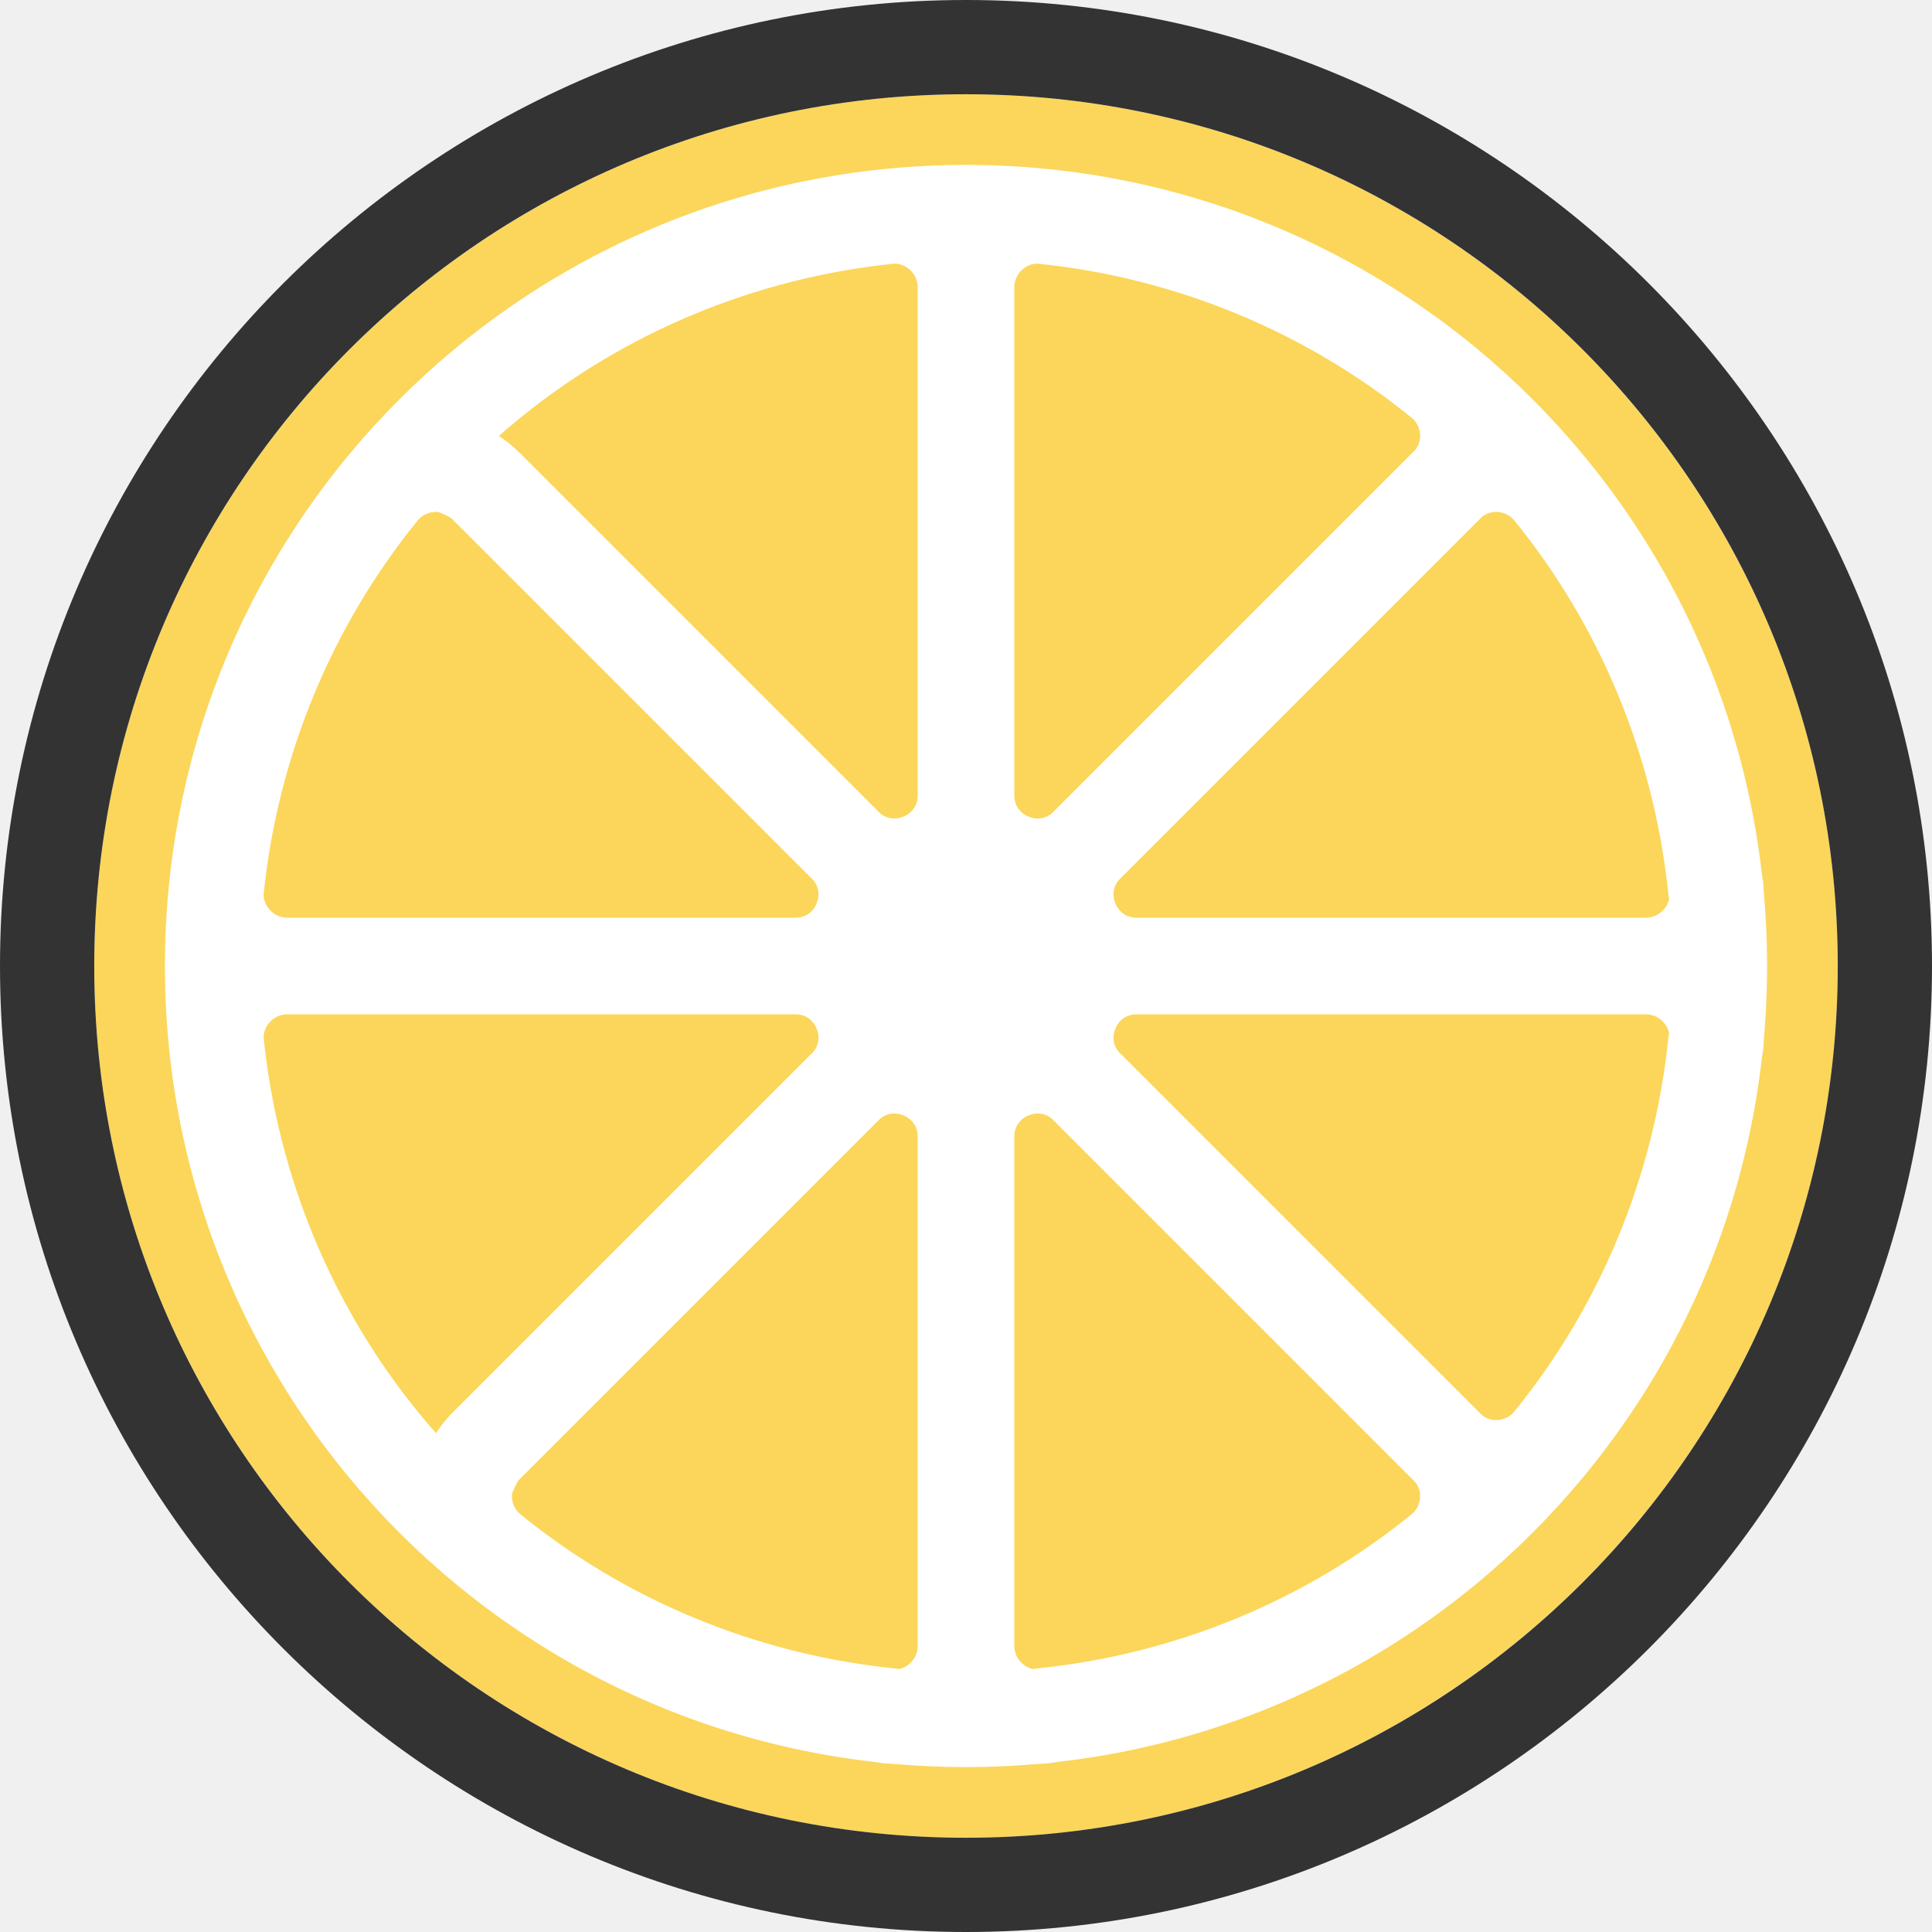
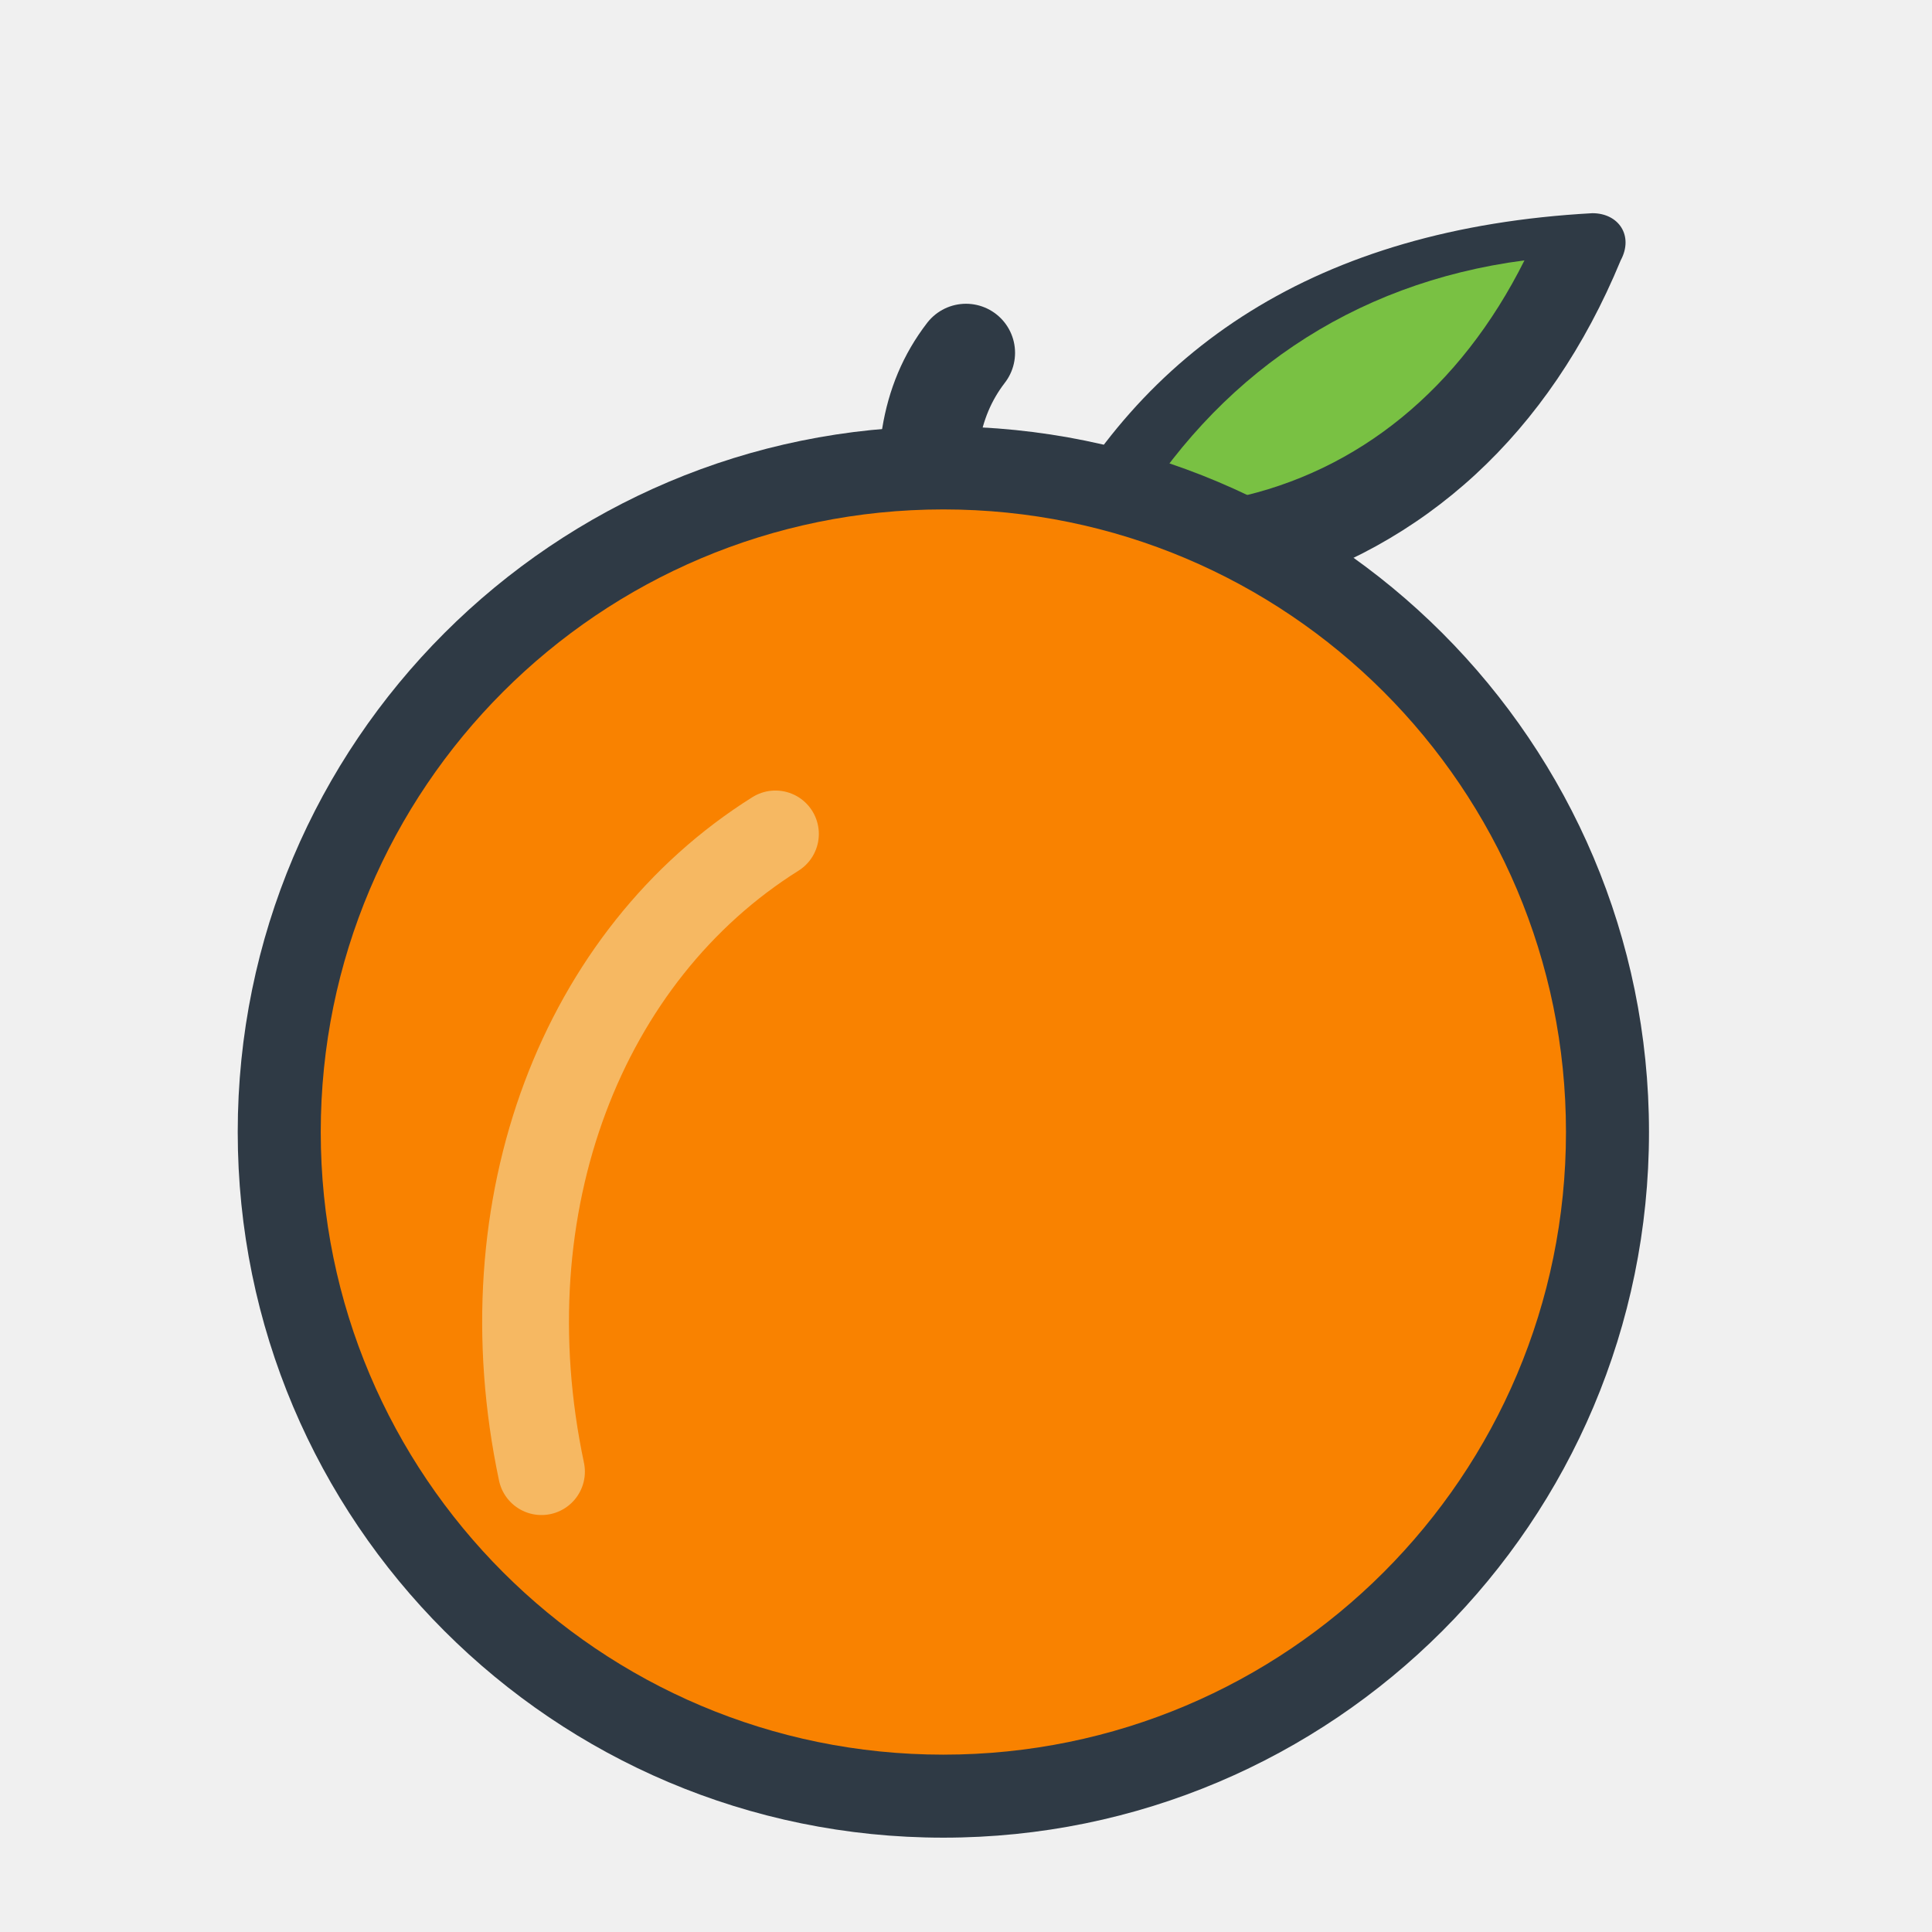
- <svg xmlns="http://www.w3.org/2000/svg" viewBox="0 0 164 164">
-   <defs>
-     <style>.lenmon_b{fill:#fff}.lenmon_d{fill:none;stroke:#fff;stroke-linecap:round;stroke-linejoin:round;stroke-width:8px}</style>
-   </defs>
-   <circle cx="82" cy="82" r="74" fill="#fbd65a" />
-   <path class="lenmon_d" d="M145.6 75.5c-1.3-12.7-6.3-24.4-13.9-33.8-2.3-2.8-6.4-3-8.9-.5L92.3 71.7c-3.8 3.8-1.1 10.2 4.2 10.2h43.2c3.5 0 6.3-3 6-6.5zM145.6 88.5c-1.3 12.7-6.3 24.4-13.9 33.8-2.3 2.8-6.4 3-8.9.5L92.3 92.3c-3.8-3.8-1.1-10.2 4.2-10.2h43.2c3.5 0 6.3 3 6 6.5zM75.5 18.4c-12.7 1.3-24.4 6.3-33.8 13.9s-3 6.4-.5 8.9l30.5 30.5c3.8 3.8 10.2 1.1 10.2-4.2V24.4c0-3.5-3-6.3-6.5-6z" />
-   <path class="lenmon_d" d="M88.5 18.4c12.7 1.3 24.4 6.3 33.8 13.9 2.8 2.3 3 6.4.5 8.9L92.3 71.7c-3.8 3.8-10.2 1.1-10.2-4.2V24.4c0-3.5 3-6.3 6.5-6z" />
-   <g>
-     <path class="lenmon_d" d="M18.4 88.5c1.3 12.7 6.3 24.4 13.9 33.8s6.4 3 8.9.5l30.5-30.5c3.8-3.8 1.1-10.2-4.2-10.2H24.4c-3.5 0-6.3 3-6 6.5zM18.4 75.5c1.3-12.7 6.3-24.4 13.9-33.8 2.3-2.8 6.4-3 8.9-.5l30.5 30.5c3.8 3.8 1.1 10.2-4.2 10.2H24.4c-3.5 0-6.3-3-6-6.5z" />
-   </g>
-   <g>
-     <path class="lenmon_d" d="M88.5 145.6c12.7-1.3 24.4-6.3 33.8-13.9 2.8-2.3 3-6.4.5-8.9L92.3 92.3c-3.8-3.8-10.2-1.1-10.2 4.2v43.2c0 3.5 3 6.3 6.5 6zM75.5 145.6c-12.7-1.3-24.4-6.3-33.8-13.9-2.8-2.3-3-6.4-.5-8.9l30.5-30.5c3.8-3.8 10.2-1.1 10.2 4.2v43.2c0 3.5-3 6.3-6.5 6z" />
-   </g>
-   <path class="lenmon_b" d="M82 22c33.1 0 60 26.9 60 60s-26.9 60-60 60-60-26.9-60-60 26.9-60 60-60m0-8c-37.6 0-68 30.4-68 68s30.4 68 68 68 68-30.4 68-68-30.4-68-68-68z" />
-   <circle class="lenmon_b" cx="82" cy="82" r="8" />
-   <path d="M82 8c40.9 0 74 33.1 74 74s-33.1 74-74 74S8 122.9 8 82 41.1 8 82 8m0-8C36.8 0 0 36.8 0 82s36.8 82 82 82 82-36.8 82-82S127.2 0 82 0z" fill="#333" />
+ <svg xmlns="http://www.w3.org/2000/svg" viewBox="0 0 1024 1024" fill="none">
+   <path d="M494 289c-6-44-2-76 18-102" stroke="#2f3a45" stroke-width="52" stroke-linecap="round" />
+   <path d="M552 289c52-104 146-168 292-176 14 0 22 12 15 25-38 92-104 152-190 176-58 16-101 6-117-25z" fill="#2f3a45" />
+   <path d="M598 278c46-78 118-128 210-140-34 68-88 112-154 126-32 7-50 12-56 14z" fill="#79c143" />
+   <circle cx="500" cy="600" r="374" fill="#2f3a45" />
+   <circle cx="500" cy="600" r="330" fill="#f98200" />
+   <path d="M287 780c-30-142 22-274 124-338" stroke="#f6b862" stroke-width="46" stroke-linecap="round" />
</svg>
